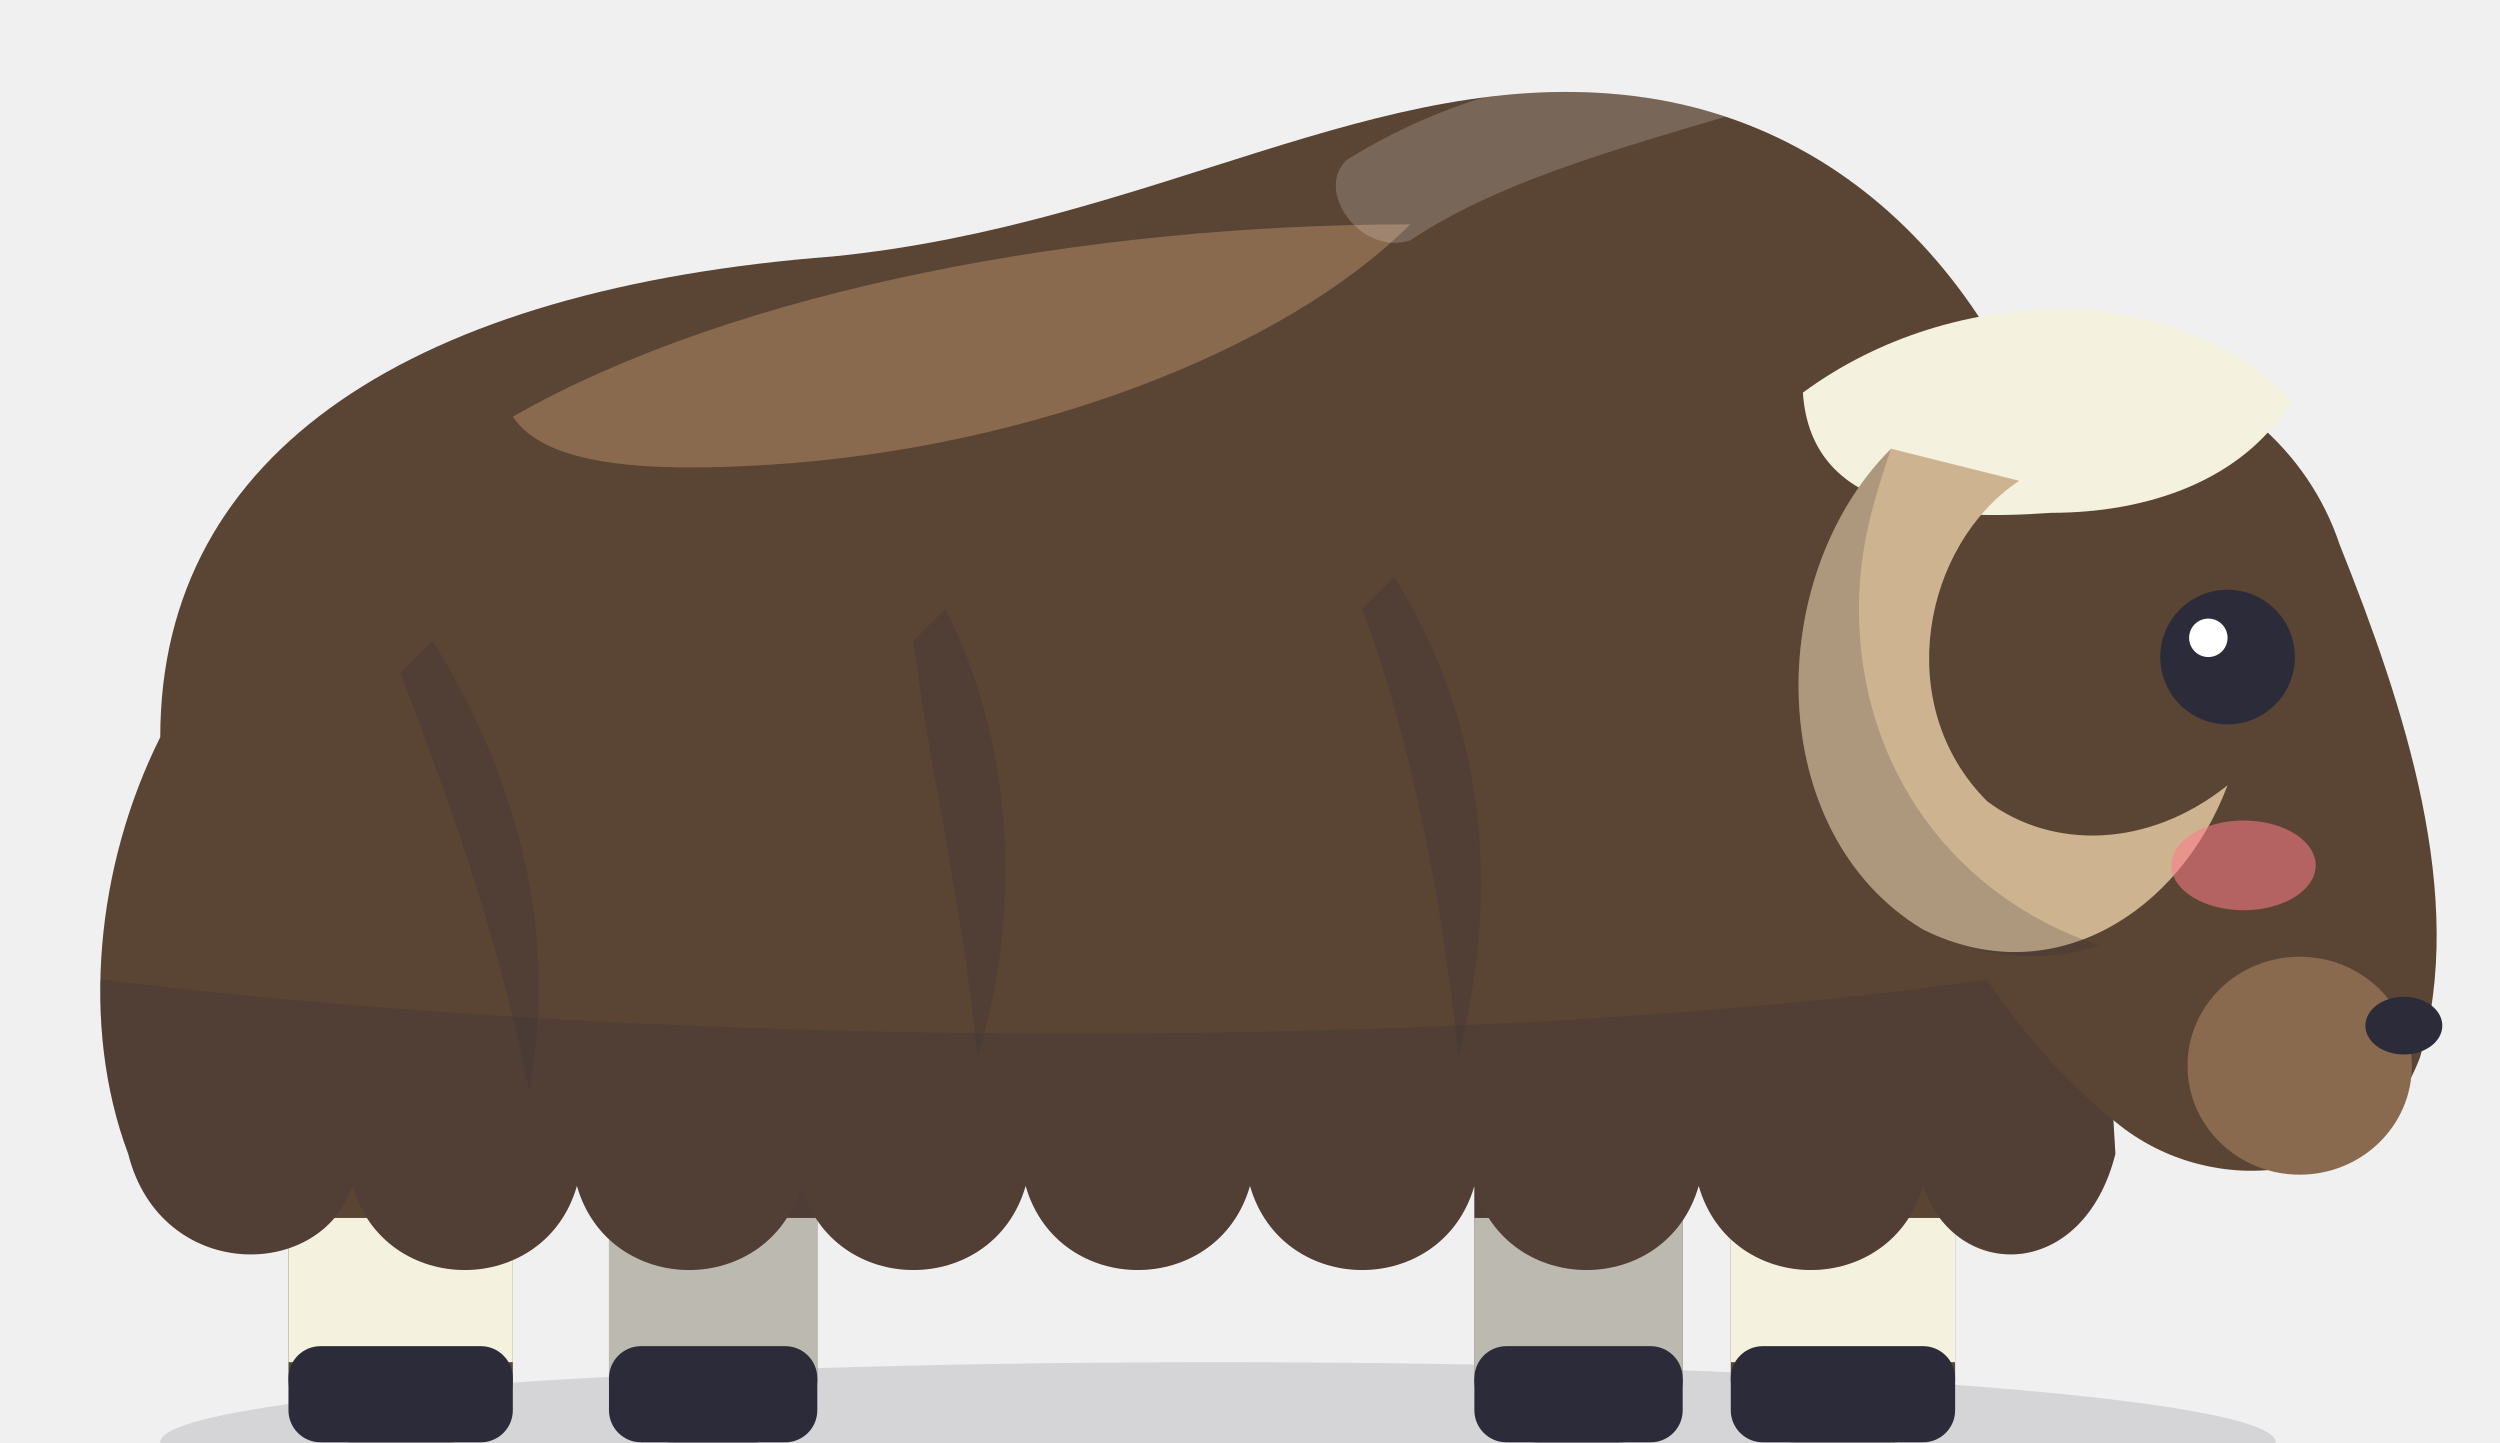
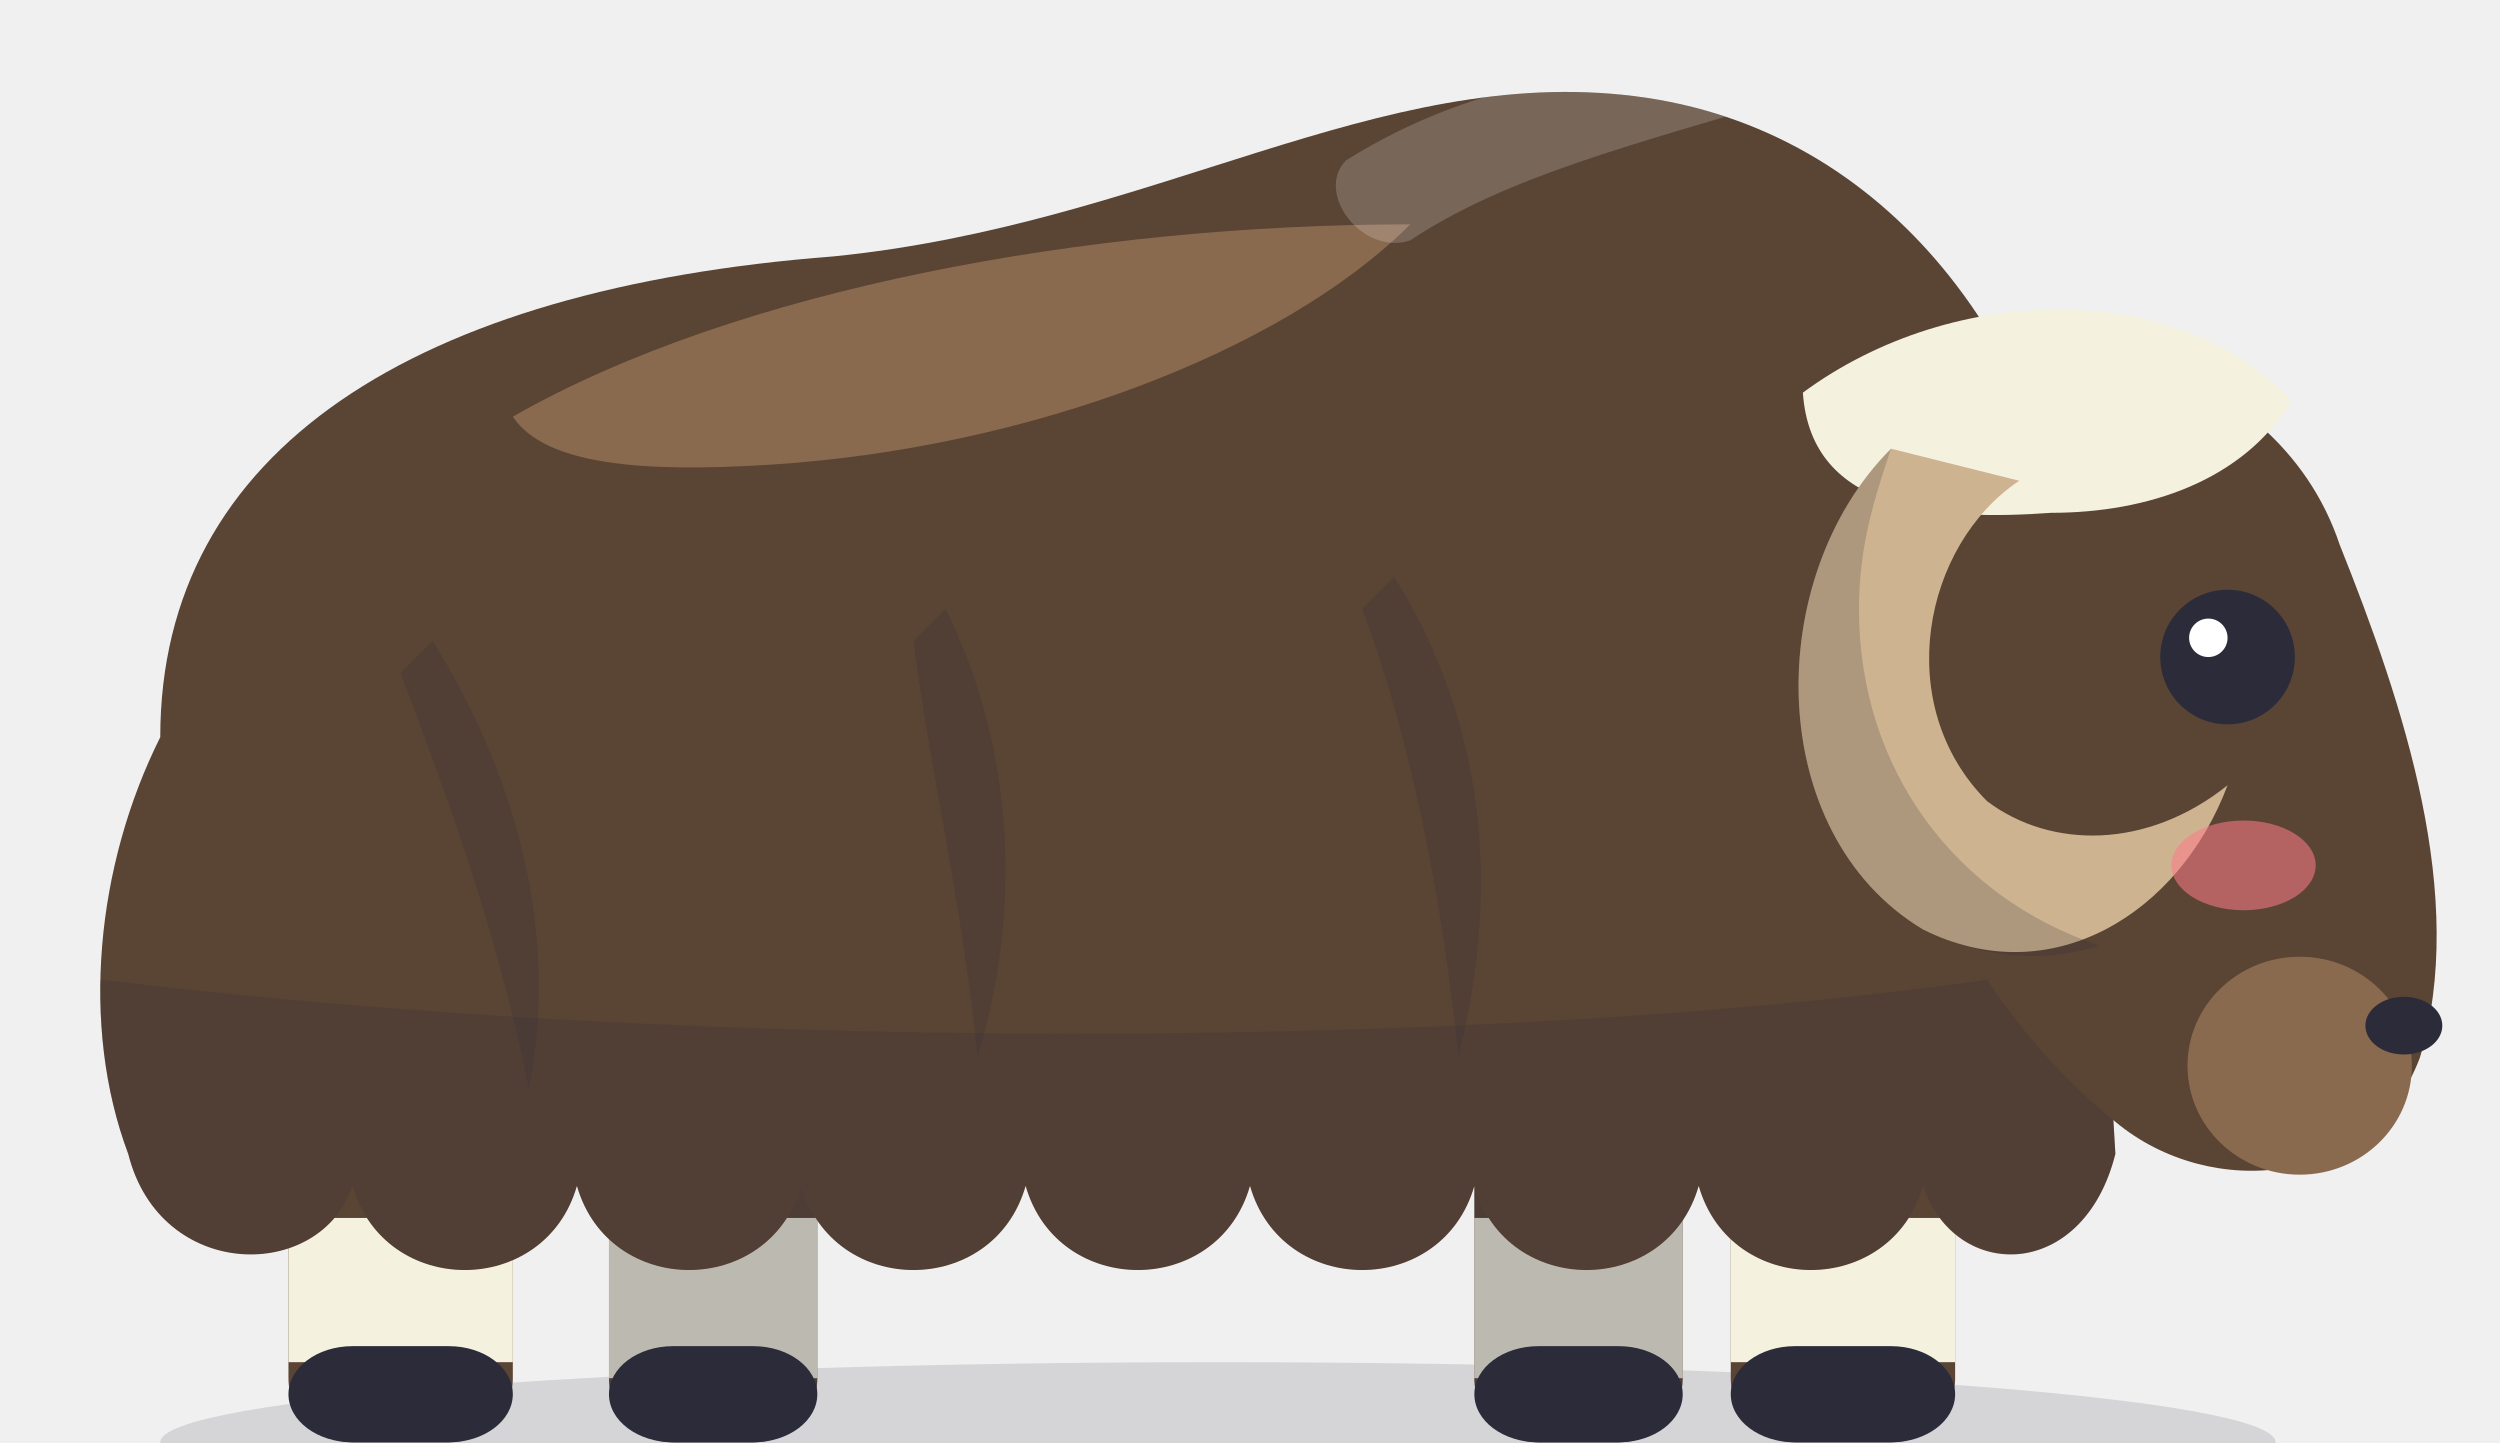
<svg xmlns="http://www.w3.org/2000/svg" viewBox="12 20 156 90">
  <ellipse cx="88" cy="110" rx="66" ry="5" fill="#2b2b3a" opacity="0.14" />
  <rect x="50" y="84" width="13" height="26" rx="4" fill="#5a4434" />
  <rect x="50" y="96" width="13" height="10" fill="#f4f1de" />
-   <rect x="50" y="104" width="13" height="6" rx="2" fill="#2b2b3a" />
+   <rect x="50" y="104" width="13" height="6" rx="4" ry="3" fill="#2b2b3a" />
  <rect x="50" y="84" width="13" height="26" rx="4" fill="#2b2b3a" opacity="0.28" />
  <rect x="104" y="84" width="13" height="26" rx="4" fill="#5a4434" />
  <rect x="104" y="96" width="13" height="10" fill="#f4f1de" />
-   <rect x="104" y="104" width="13" height="6" rx="2" fill="#2b2b3a" />
+   <rect x="104" y="104" width="13" height="6" rx="4" ry="3" fill="#2b2b3a" />
  <rect x="104" y="84" width="13" height="26" rx="4" fill="#2b2b3a" opacity="0.28" />
  <rect x="30" y="84" width="14" height="26" rx="4" fill="#5a4434" />
  <rect x="30" y="96" width="14" height="9" fill="#f4f1de" />
-   <rect x="30" y="104" width="14" height="6" rx="2" fill="#2b2b3a" />
+   <rect x="30" y="104" width="14" height="6" rx="4" ry="3" fill="#2b2b3a" />
  <rect x="120" y="84" width="14" height="26" rx="4" fill="#5a4434" />
  <rect x="120" y="96" width="14" height="9" fill="#f4f1de" />
-   <rect x="120" y="104" width="14" height="6" rx="2" fill="#2b2b3a" />
+   <rect x="120" y="104" width="14" height="6" rx="4" ry="3" fill="#2b2b3a" />
  <path d="M22 66 C 22 48, 38 38, 64 36 C 84 34, 98 24, 114 26 C 130 28, 140 42, 142 58 L 144 92 C 142 100, 134 100, 132 94 C 130 101, 120 101, 118 94 C 116 101, 106 101, 104 94 C 102 101, 92 101, 90 94 C 88 101, 78 101, 76 94 C 74 101, 64 101, 62 94 C 60 101, 50 101, 48 94 C 46 101, 36 101, 34 94 C 32 100, 22 100, 20 92 C 17 84, 18 74, 22 66 Z" fill="#5a4434" />
  <clipPath id="musk-ox-coat">
    <path d="M22 66 C 22 48, 38 38, 64 36 C 84 34, 98 24, 114 26 C 130 28, 140 42, 142 58 L 144 92 C 142 100, 134 100, 132 94 C 130 101, 120 101, 118 94 C 116 101, 106 101, 104 94 C 102 101, 92 101, 90 94 C 88 101, 78 101, 76 94 C 74 101, 64 101, 62 94 C 60 101, 50 101, 48 94 C 46 101, 36 101, 34 94 C 32 100, 22 100, 20 92 C 17 84, 18 74, 22 66 Z" />
  </clipPath>
  <g clip-path="url(#musk-ox-coat)">
    <path d="M10 80 C 50 86, 110 86, 143 80 L 150 92 C 142 100, 134 100, 132 94 C 130 101, 120 101, 118 94 C 116 101, 106 101, 104 94 C 102 101, 92 101, 90 94 C 88 101, 78 101, 76 94 C 74 101, 64 101, 62 94 C 60 101, 50 101, 48 94 C 46 101, 36 101, 34 94 C 32 100, 22 100, 20 92 L 10 92 Z" fill="#2b2b3a" opacity="0.2" />
    <path d="M44 46 C 58 38, 80 34, 100 34 C 92 42, 76 48, 60 49 C 52 49.5, 46 49, 44 46 Z" fill="#8a6a4f" />
    <path d="M96 30 C 104 25, 114 23, 124 26 C 114 29, 106 31, 100 35 C 97 36, 94 32, 96 30 Z" fill="#ffffff" opacity="0.18" />
    <path d="M39 60 C 44 68, 47 78, 45 88 C 43 78, 40 70, 37 62 Z M71 58 C 75 66, 76 76, 73 86 C 72 76, 70 68, 69 60 Z M99 56 C 104 64, 106 74, 103 86 C 102 76, 100 66, 97 58 Z" fill="#2b2b3a" opacity="0.2" />
  </g>
  <path d="M126 44 C 138 38, 154 42, 158 54 C 162 64, 166 76, 163 86 C 160 94, 150 95, 144 90 C 134 82, 126 66, 126 44 Z" fill="#5a4434" />
  <ellipse cx="155.5" cy="86.5" rx="7" ry="6.8" fill="#8a6a4f" />
  <ellipse cx="162" cy="84" rx="2.4" ry="1.8" fill="#2b2b3a" />
  <path d="M124.5 44.5 C 134 37.5, 148 37.5, 155 45 C 152 50, 146 52, 140 52 C 133 52.5, 125 52, 124.5 44.5 Z" fill="#f4f1de" />
  <path d="M130 48 C 122 56, 122 72, 132 78 C 140 82, 148 77, 151 69 C 146 73, 140 73, 136 70 C 130 64, 132 54, 138 50 Z" fill="#cdb38f" />
  <path d="M130 48 C 122 56, 122 72, 132 78 C 136 80, 140 80, 143 79 C 134 76, 128 68, 128 58 C 128 54, 129 51, 130 48 Z" fill="#2b2b3a" opacity="0.2" />
  <ellipse cx="152" cy="74" rx="4.5" ry="2.8" fill="#ff7a8a" opacity="0.55" />
  <circle cx="151" cy="61" r="4.2" fill="#2b2b3a" />
  <circle cx="149.8" cy="59.8" r="1.2" fill="#ffffff" />
</svg>
